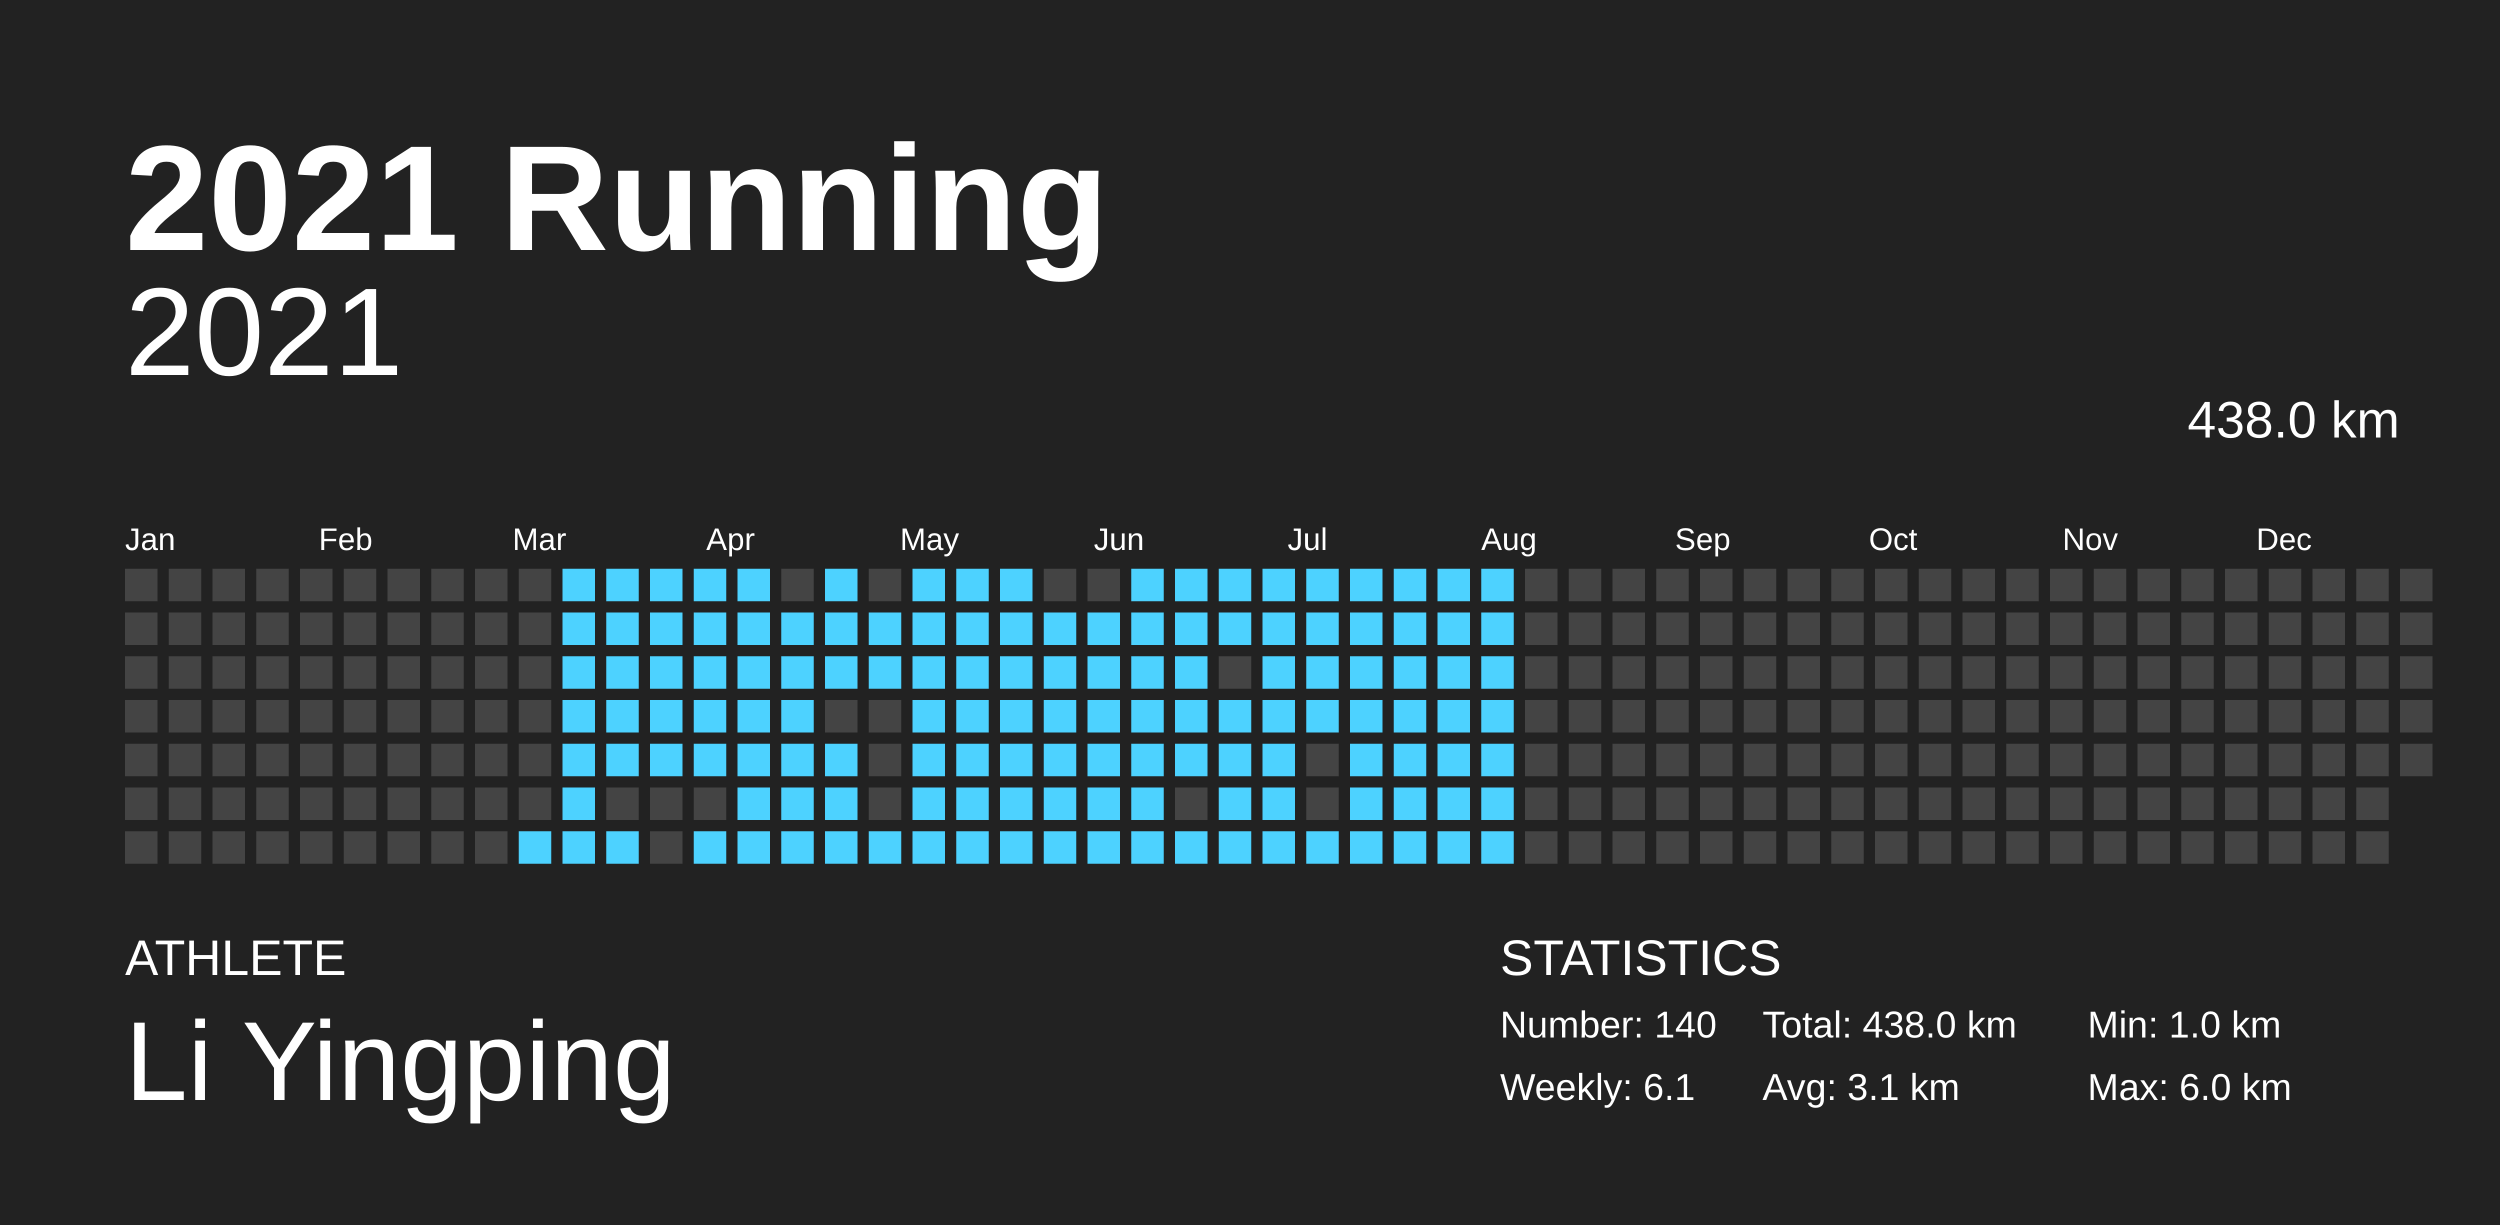
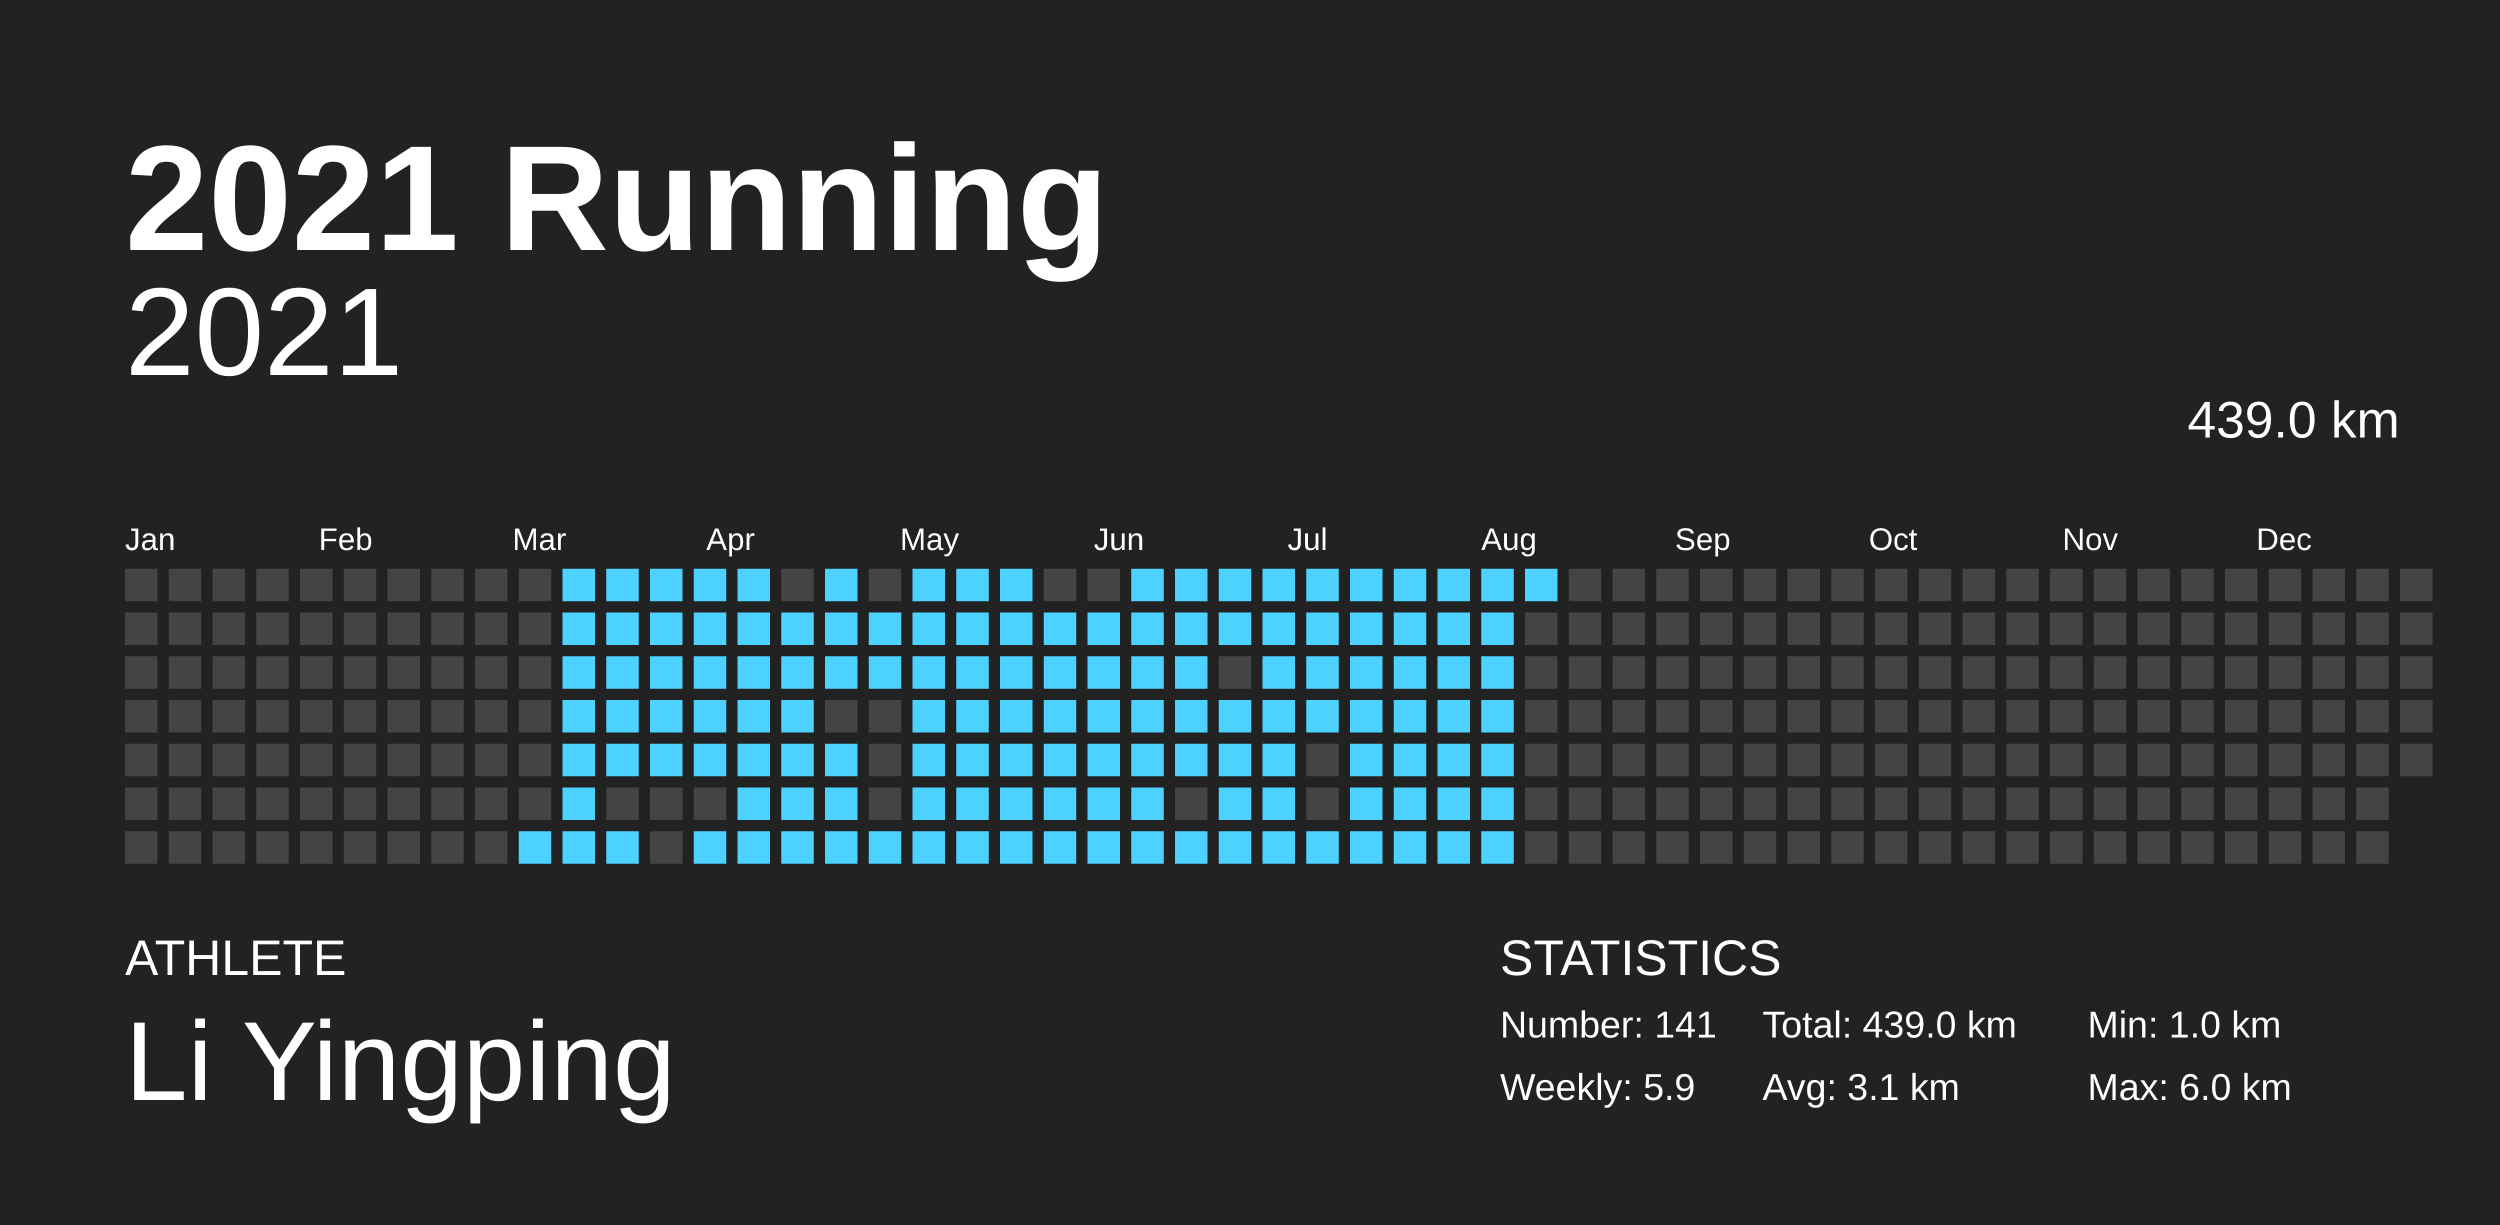
<svg xmlns="http://www.w3.org/2000/svg" baseProfile="full" height="98mm" version="1.1" viewBox="0,0,200,98" width="200mm">
  <defs />
  <rect fill="#222222" height="98" width="200" x="0" y="0" />
  <text fill="#FFFFFF" style="font-size:12px; font-family:Arial; font-weight:bold;" x="10" y="20">2021 Running</text>
  <text fill="#FFFFFF" style="font-size:4px; font-family:Arial" x="10" y="78">ATHLETE</text>
  <text fill="#FFFFFF" style="font-size:9px; font-family:Arial" x="10" y="88">Li Yingping</text>
  <text fill="#FFFFFF" style="font-size:4px; font-family:Arial" x="120" y="78">STATISTICS</text>
-   <text fill="#FFFFFF" style="font-size:3px; font-family:Arial" x="120" y="83">Number: 140</text>
-   <text fill="#FFFFFF" style="font-size:3px; font-family:Arial" x="120" y="88">Weekly: 6.1</text>
-   <text fill="#FFFFFF" style="font-size:3px; font-family:Arial" x="141" y="83">Total: 438.0 km</text>
+   <text fill="#FFFFFF" style="font-size:3px; font-family:Arial" x="120" y="83">Number: 141</text>
+   <text fill="#FFFFFF" style="font-size:3px; font-family:Arial" x="120" y="88">Weekly: 5.9</text>
+   <text fill="#FFFFFF" style="font-size:3px; font-family:Arial" x="141" y="83">Total: 439.0 km</text>
  <text fill="#FFFFFF" style="font-size:3px; font-family:Arial" x="141" y="88">Avg: 3.1 km</text>
  <text fill="#FFFFFF" style="font-size:3px; font-family:Arial" x="167" y="83">Min: 1.0 km</text>
  <text fill="#FFFFFF" style="font-size:3px; font-family:Arial" x="167" y="88">Max: 6.0 km</text>
  <text alignment-baseline="hanging" fill="#FFFFFF" style="font-size:10.0px; font-family:Arial;" x="10" y="30">2021</text>
-   <text alignment-baseline="hanging" fill="#FFFFFF" style="font-size:4.125px; font-family:Arial;" x="175" y="35">438.0 km</text>
+   <text alignment-baseline="hanging" fill="#FFFFFF" style="font-size:4.125px; font-family:Arial;" x="175" y="35">439.0 km</text>
  <text fill="#FFFFFF" style="font-size:2.5px; font-family:Arial" x="10.0" y="44">Jan</text>
  <text fill="#FFFFFF" style="font-size:2.5px; font-family:Arial" x="25.5" y="44">Feb</text>
  <text fill="#FFFFFF" style="font-size:2.5px; font-family:Arial" x="41.0" y="44">Mar</text>
  <text fill="#FFFFFF" style="font-size:2.5px; font-family:Arial" x="56.5" y="44">Apr</text>
  <text fill="#FFFFFF" style="font-size:2.5px; font-family:Arial" x="72.0" y="44">May</text>
  <text fill="#FFFFFF" style="font-size:2.5px; font-family:Arial" x="87.5" y="44">Jun</text>
  <text fill="#FFFFFF" style="font-size:2.5px; font-family:Arial" x="103.0" y="44">Jul</text>
  <text fill="#FFFFFF" style="font-size:2.5px; font-family:Arial" x="118.5" y="44">Aug</text>
  <text fill="#FFFFFF" style="font-size:2.5px; font-family:Arial" x="134.0" y="44">Sep</text>
  <text fill="#FFFFFF" style="font-size:2.5px; font-family:Arial" x="149.5" y="44">Oct</text>
  <text fill="#FFFFFF" style="font-size:2.5px; font-family:Arial" x="165.0" y="44">Nov</text>
  <text fill="#FFFFFF" style="font-size:2.5px; font-family:Arial" x="180.5" y="44">Dec</text>
  <rect fill="#444444" height="2.6" width="2.6" x="10.0" y="45.5" />
  <rect fill="#444444" height="2.6" width="2.6" x="10.0" y="49.0" />
  <rect fill="#444444" height="2.6" width="2.6" x="10.0" y="52.5" />
  <rect fill="#444444" height="2.6" width="2.6" x="10.0" y="56.0" />
  <rect fill="#444444" height="2.6" width="2.6" x="10.0" y="59.5" />
  <rect fill="#444444" height="2.6" width="2.6" x="10.0" y="63.0" />
  <rect fill="#444444" height="2.6" width="2.6" x="10.0" y="66.5" />
  <rect fill="#444444" height="2.6" width="2.6" x="13.5" y="45.5" />
  <rect fill="#444444" height="2.6" width="2.6" x="13.5" y="49.0" />
  <rect fill="#444444" height="2.6" width="2.6" x="13.5" y="52.5" />
  <rect fill="#444444" height="2.6" width="2.6" x="13.5" y="56.0" />
  <rect fill="#444444" height="2.6" width="2.6" x="13.5" y="59.5" />
  <rect fill="#444444" height="2.6" width="2.6" x="13.5" y="63.0" />
  <rect fill="#444444" height="2.6" width="2.6" x="13.5" y="66.5" />
  <rect fill="#444444" height="2.6" width="2.6" x="17.0" y="45.5" />
  <rect fill="#444444" height="2.6" width="2.6" x="17.0" y="49.0" />
  <rect fill="#444444" height="2.6" width="2.6" x="17.0" y="52.5" />
  <rect fill="#444444" height="2.6" width="2.6" x="17.0" y="56.0" />
  <rect fill="#444444" height="2.6" width="2.6" x="17.0" y="59.5" />
  <rect fill="#444444" height="2.6" width="2.6" x="17.0" y="63.0" />
  <rect fill="#444444" height="2.6" width="2.6" x="17.0" y="66.5" />
  <rect fill="#444444" height="2.6" width="2.6" x="20.5" y="45.5" />
  <rect fill="#444444" height="2.6" width="2.6" x="20.5" y="49.0" />
  <rect fill="#444444" height="2.6" width="2.6" x="20.5" y="52.5" />
  <rect fill="#444444" height="2.6" width="2.6" x="20.5" y="56.0" />
  <rect fill="#444444" height="2.6" width="2.6" x="20.5" y="59.5" />
  <rect fill="#444444" height="2.6" width="2.6" x="20.5" y="63.0" />
  <rect fill="#444444" height="2.6" width="2.6" x="20.5" y="66.5" />
  <rect fill="#444444" height="2.6" width="2.6" x="24.0" y="45.5" />
  <rect fill="#444444" height="2.6" width="2.6" x="24.0" y="49.0" />
  <rect fill="#444444" height="2.6" width="2.6" x="24.0" y="52.5" />
  <rect fill="#444444" height="2.6" width="2.6" x="24.0" y="56.0" />
  <rect fill="#444444" height="2.6" width="2.6" x="24.0" y="59.5" />
  <rect fill="#444444" height="2.6" width="2.6" x="24.0" y="63.0" />
  <rect fill="#444444" height="2.6" width="2.6" x="24.0" y="66.5" />
  <rect fill="#444444" height="2.6" width="2.6" x="27.5" y="45.5" />
  <rect fill="#444444" height="2.6" width="2.6" x="27.5" y="49.0" />
  <rect fill="#444444" height="2.6" width="2.6" x="27.5" y="52.5" />
  <rect fill="#444444" height="2.6" width="2.6" x="27.5" y="56.0" />
  <rect fill="#444444" height="2.6" width="2.6" x="27.5" y="59.5" />
  <rect fill="#444444" height="2.6" width="2.6" x="27.5" y="63.0" />
  <rect fill="#444444" height="2.6" width="2.6" x="27.5" y="66.5" />
  <rect fill="#444444" height="2.6" width="2.6" x="31.0" y="45.5" />
  <rect fill="#444444" height="2.6" width="2.6" x="31.0" y="49.0" />
  <rect fill="#444444" height="2.6" width="2.6" x="31.0" y="52.5" />
  <rect fill="#444444" height="2.6" width="2.6" x="31.0" y="56.0" />
  <rect fill="#444444" height="2.6" width="2.6" x="31.0" y="59.5" />
  <rect fill="#444444" height="2.6" width="2.6" x="31.0" y="63.0" />
  <rect fill="#444444" height="2.6" width="2.6" x="31.0" y="66.5" />
  <rect fill="#444444" height="2.6" width="2.6" x="34.5" y="45.5" />
  <rect fill="#444444" height="2.6" width="2.6" x="34.5" y="49.0" />
  <rect fill="#444444" height="2.6" width="2.6" x="34.5" y="52.5" />
  <rect fill="#444444" height="2.6" width="2.6" x="34.5" y="56.0" />
  <rect fill="#444444" height="2.6" width="2.6" x="34.5" y="59.5" />
  <rect fill="#444444" height="2.6" width="2.6" x="34.5" y="63.0" />
  <rect fill="#444444" height="2.6" width="2.6" x="34.5" y="66.5" />
  <rect fill="#444444" height="2.6" width="2.6" x="38.0" y="45.5" />
  <rect fill="#444444" height="2.6" width="2.6" x="38.0" y="49.0" />
  <rect fill="#444444" height="2.6" width="2.6" x="38.0" y="52.5" />
  <rect fill="#444444" height="2.6" width="2.6" x="38.0" y="56.0" />
  <rect fill="#444444" height="2.6" width="2.6" x="38.0" y="59.5" />
  <rect fill="#444444" height="2.6" width="2.6" x="38.0" y="63.0" />
  <rect fill="#444444" height="2.6" width="2.6" x="38.0" y="66.5" />
  <rect fill="#444444" height="2.6" width="2.6" x="41.5" y="45.5" />
  <rect fill="#444444" height="2.6" width="2.6" x="41.5" y="49.0" />
  <rect fill="#444444" height="2.6" width="2.6" x="41.5" y="52.5" />
  <rect fill="#444444" height="2.6" width="2.6" x="41.5" y="56.0" />
  <rect fill="#444444" height="2.6" width="2.6" x="41.5" y="59.5" />
  <rect fill="#444444" height="2.6" width="2.6" x="41.5" y="63.0" />
  <rect fill="#4dd2ff" height="2.6" width="2.6" x="41.5" y="66.5" />
  <rect fill="#4dd2ff" height="2.6" width="2.6" x="45.0" y="45.5" />
  <rect fill="#4dd2ff" height="2.6" width="2.6" x="45.0" y="49.0" />
  <rect fill="#4dd2ff" height="2.6" width="2.6" x="45.0" y="52.5" />
  <rect fill="#4dd2ff" height="2.6" width="2.6" x="45.0" y="56.0" />
  <rect fill="#4dd2ff" height="2.6" width="2.6" x="45.0" y="59.5" />
  <rect fill="#4dd2ff" height="2.6" width="2.6" x="45.0" y="63.0" />
  <rect fill="#4dd2ff" height="2.6" width="2.6" x="45.0" y="66.5" />
  <rect fill="#4dd2ff" height="2.6" width="2.6" x="48.5" y="45.5" />
  <rect fill="#4dd2ff" height="2.6" width="2.6" x="48.5" y="49.0" />
  <rect fill="#4dd2ff" height="2.6" width="2.6" x="48.5" y="52.5" />
  <rect fill="#4dd2ff" height="2.6" width="2.6" x="48.5" y="56.0" />
  <rect fill="#4dd2ff" height="2.6" width="2.6" x="48.5" y="59.5" />
  <rect fill="#444444" height="2.6" width="2.6" x="48.5" y="63.0" />
  <rect fill="#4dd2ff" height="2.6" width="2.6" x="48.5" y="66.5" />
  <rect fill="#4dd2ff" height="2.6" width="2.6" x="52.0" y="45.5" />
  <rect fill="#4dd2ff" height="2.6" width="2.6" x="52.0" y="49.0" />
  <rect fill="#4dd2ff" height="2.6" width="2.6" x="52.0" y="52.5" />
  <rect fill="#4dd2ff" height="2.6" width="2.6" x="52.0" y="56.0" />
  <rect fill="#4dd2ff" height="2.6" width="2.6" x="52.0" y="59.5" />
  <rect fill="#444444" height="2.6" width="2.6" x="52.0" y="63.0" />
  <rect fill="#444444" height="2.6" width="2.6" x="52.0" y="66.5" />
  <rect fill="#4dd2ff" height="2.6" width="2.6" x="55.5" y="45.5" />
  <rect fill="#4dd2ff" height="2.6" width="2.6" x="55.5" y="49.0" />
  <rect fill="#4dd2ff" height="2.6" width="2.6" x="55.5" y="52.5" />
  <rect fill="#4dd2ff" height="2.6" width="2.6" x="55.5" y="56.0" />
  <rect fill="#4dd2ff" height="2.6" width="2.6" x="55.5" y="59.5" />
  <rect fill="#444444" height="2.6" width="2.6" x="55.5" y="63.0" />
  <rect fill="#4dd2ff" height="2.6" width="2.6" x="55.5" y="66.5" />
  <rect fill="#4dd2ff" height="2.6" width="2.6" x="59.0" y="45.5" />
  <rect fill="#4dd2ff" height="2.6" width="2.6" x="59.0" y="49.0" />
  <rect fill="#4dd2ff" height="2.6" width="2.6" x="59.0" y="52.5" />
  <rect fill="#4dd2ff" height="2.6" width="2.6" x="59.0" y="56.0" />
  <rect fill="#4dd2ff" height="2.6" width="2.6" x="59.0" y="59.5" />
  <rect fill="#4dd2ff" height="2.6" width="2.6" x="59.0" y="63.0" />
  <rect fill="#4dd2ff" height="2.6" width="2.6" x="59.0" y="66.5" />
  <rect fill="#444444" height="2.6" width="2.6" x="62.5" y="45.5" />
  <rect fill="#4dd2ff" height="2.6" width="2.6" x="62.5" y="49.0" />
  <rect fill="#4dd2ff" height="2.6" width="2.6" x="62.5" y="52.5" />
  <rect fill="#4dd2ff" height="2.6" width="2.6" x="62.5" y="56.0" />
  <rect fill="#4dd2ff" height="2.6" width="2.6" x="62.5" y="59.5" />
  <rect fill="#4dd2ff" height="2.6" width="2.6" x="62.5" y="63.0" />
  <rect fill="#4dd2ff" height="2.6" width="2.6" x="62.5" y="66.5" />
  <rect fill="#4dd2ff" height="2.6" width="2.6" x="66.0" y="45.5" />
  <rect fill="#4dd2ff" height="2.6" width="2.6" x="66.0" y="49.0" />
  <rect fill="#4dd2ff" height="2.6" width="2.6" x="66.0" y="52.5" />
  <rect fill="#444444" height="2.6" width="2.6" x="66.0" y="56.0" />
  <rect fill="#4dd2ff" height="2.6" width="2.6" x="66.0" y="59.5" />
  <rect fill="#4dd2ff" height="2.6" width="2.6" x="66.0" y="63.0" />
  <rect fill="#4dd2ff" height="2.6" width="2.6" x="66.0" y="66.5" />
  <rect fill="#444444" height="2.6" width="2.6" x="69.5" y="45.5" />
  <rect fill="#4dd2ff" height="2.6" width="2.6" x="69.5" y="49.0" />
  <rect fill="#4dd2ff" height="2.6" width="2.6" x="69.5" y="52.5" />
  <rect fill="#444444" height="2.6" width="2.6" x="69.5" y="56.0" />
  <rect fill="#444444" height="2.6" width="2.6" x="69.5" y="59.5" />
  <rect fill="#444444" height="2.6" width="2.6" x="69.5" y="63.0" />
  <rect fill="#4dd2ff" height="2.6" width="2.6" x="69.5" y="66.5" />
  <rect fill="#4dd2ff" height="2.6" width="2.6" x="73.0" y="45.5" />
  <rect fill="#4dd2ff" height="2.6" width="2.6" x="73.0" y="49.0" />
  <rect fill="#4dd2ff" height="2.6" width="2.6" x="73.0" y="52.5" />
  <rect fill="#4dd2ff" height="2.6" width="2.6" x="73.0" y="56.0" />
  <rect fill="#4dd2ff" height="2.6" width="2.6" x="73.0" y="59.5" />
  <rect fill="#4dd2ff" height="2.6" width="2.6" x="73.0" y="63.0" />
  <rect fill="#4dd2ff" height="2.6" width="2.6" x="73.0" y="66.5" />
  <rect fill="#4dd2ff" height="2.6" width="2.6" x="76.5" y="45.5" />
  <rect fill="#4dd2ff" height="2.6" width="2.6" x="76.5" y="49.0" />
  <rect fill="#4dd2ff" height="2.6" width="2.6" x="76.5" y="52.5" />
  <rect fill="#4dd2ff" height="2.6" width="2.6" x="76.5" y="56.0" />
  <rect fill="#4dd2ff" height="2.6" width="2.6" x="76.5" y="59.5" />
  <rect fill="#4dd2ff" height="2.6" width="2.6" x="76.5" y="63.0" />
  <rect fill="#4dd2ff" height="2.6" width="2.6" x="76.5" y="66.5" />
  <rect fill="#4dd2ff" height="2.6" width="2.6" x="80.0" y="45.5" />
  <rect fill="#4dd2ff" height="2.6" width="2.6" x="80.0" y="49.0" />
  <rect fill="#4dd2ff" height="2.6" width="2.6" x="80.0" y="52.5" />
  <rect fill="#4dd2ff" height="2.6" width="2.6" x="80.0" y="56.0" />
  <rect fill="#4dd2ff" height="2.6" width="2.6" x="80.0" y="59.5" />
  <rect fill="#4dd2ff" height="2.6" width="2.6" x="80.0" y="63.0" />
  <rect fill="#4dd2ff" height="2.6" width="2.6" x="80.0" y="66.5" />
  <rect fill="#444444" height="2.6" width="2.6" x="83.5" y="45.5" />
  <rect fill="#4dd2ff" height="2.6" width="2.6" x="83.5" y="49.0" />
  <rect fill="#4dd2ff" height="2.6" width="2.6" x="83.5" y="52.5" />
  <rect fill="#4dd2ff" height="2.6" width="2.6" x="83.5" y="56.0" />
  <rect fill="#4dd2ff" height="2.6" width="2.6" x="83.5" y="59.5" />
  <rect fill="#4dd2ff" height="2.6" width="2.6" x="83.5" y="63.0" />
  <rect fill="#4dd2ff" height="2.6" width="2.6" x="83.5" y="66.5" />
  <rect fill="#444444" height="2.6" width="2.6" x="87.0" y="45.5" />
  <rect fill="#4dd2ff" height="2.6" width="2.6" x="87.0" y="49.0" />
  <rect fill="#4dd2ff" height="2.6" width="2.6" x="87.0" y="52.5" />
  <rect fill="#4dd2ff" height="2.6" width="2.6" x="87.0" y="56.0" />
  <rect fill="#4dd2ff" height="2.6" width="2.6" x="87.0" y="59.5" />
  <rect fill="#4dd2ff" height="2.6" width="2.6" x="87.0" y="63.0" />
  <rect fill="#4dd2ff" height="2.6" width="2.6" x="87.0" y="66.5" />
  <rect fill="#4dd2ff" height="2.6" width="2.6" x="90.5" y="45.5" />
  <rect fill="#4dd2ff" height="2.6" width="2.6" x="90.5" y="49.0" />
  <rect fill="#4dd2ff" height="2.6" width="2.6" x="90.5" y="52.5" />
  <rect fill="#4dd2ff" height="2.6" width="2.6" x="90.5" y="56.0" />
  <rect fill="#4dd2ff" height="2.6" width="2.6" x="90.5" y="59.5" />
  <rect fill="#4dd2ff" height="2.6" width="2.6" x="90.5" y="63.0" />
  <rect fill="#4dd2ff" height="2.6" width="2.6" x="90.5" y="66.5" />
  <rect fill="#4dd2ff" height="2.6" width="2.6" x="94.0" y="45.5" />
  <rect fill="#4dd2ff" height="2.6" width="2.6" x="94.0" y="49.0" />
  <rect fill="#4dd2ff" height="2.6" width="2.6" x="94.0" y="52.5" />
  <rect fill="#4dd2ff" height="2.6" width="2.6" x="94.0" y="56.0" />
  <rect fill="#4dd2ff" height="2.6" width="2.6" x="94.0" y="59.5" />
  <rect fill="#444444" height="2.6" width="2.6" x="94.0" y="63.0" />
  <rect fill="#4dd2ff" height="2.6" width="2.6" x="94.0" y="66.5" />
  <rect fill="#4dd2ff" height="2.6" width="2.6" x="97.5" y="45.5" />
  <rect fill="#4dd2ff" height="2.6" width="2.6" x="97.5" y="49.0" />
  <rect fill="#444444" height="2.6" width="2.6" x="97.5" y="52.5" />
  <rect fill="#4dd2ff" height="2.6" width="2.6" x="97.5" y="56.0" />
  <rect fill="#4dd2ff" height="2.6" width="2.6" x="97.5" y="59.5" />
  <rect fill="#4dd2ff" height="2.6" width="2.6" x="97.5" y="63.0" />
  <rect fill="#4dd2ff" height="2.6" width="2.6" x="97.5" y="66.5" />
  <rect fill="#4dd2ff" height="2.6" width="2.6" x="101.0" y="45.5" />
  <rect fill="#4dd2ff" height="2.6" width="2.6" x="101.0" y="49.0" />
  <rect fill="#4dd2ff" height="2.6" width="2.6" x="101.0" y="52.5" />
  <rect fill="#4dd2ff" height="2.6" width="2.6" x="101.0" y="56.0" />
  <rect fill="#4dd2ff" height="2.6" width="2.6" x="101.0" y="59.5" />
  <rect fill="#4dd2ff" height="2.6" width="2.6" x="101.0" y="63.0" />
  <rect fill="#4dd2ff" height="2.6" width="2.6" x="101.0" y="66.5" />
  <rect fill="#4dd2ff" height="2.6" width="2.6" x="104.5" y="45.5" />
  <rect fill="#4dd2ff" height="2.6" width="2.6" x="104.5" y="49.0" />
  <rect fill="#4dd2ff" height="2.6" width="2.6" x="104.5" y="52.5" />
  <rect fill="#4dd2ff" height="2.6" width="2.6" x="104.5" y="56.0" />
  <rect fill="#444444" height="2.6" width="2.6" x="104.5" y="59.5" />
  <rect fill="#444444" height="2.6" width="2.6" x="104.5" y="63.0" />
  <rect fill="#4dd2ff" height="2.6" width="2.6" x="104.5" y="66.5" />
  <rect fill="#4dd2ff" height="2.6" width="2.6" x="108.0" y="45.5" />
  <rect fill="#4dd2ff" height="2.6" width="2.6" x="108.0" y="49.0" />
  <rect fill="#4dd2ff" height="2.6" width="2.6" x="108.0" y="52.5" />
  <rect fill="#4dd2ff" height="2.6" width="2.6" x="108.0" y="56.0" />
  <rect fill="#4dd2ff" height="2.6" width="2.6" x="108.0" y="59.5" />
  <rect fill="#4dd2ff" height="2.6" width="2.6" x="108.0" y="63.0" />
  <rect fill="#4dd2ff" height="2.6" width="2.6" x="108.0" y="66.5" />
  <rect fill="#4dd2ff" height="2.6" width="2.6" x="111.5" y="45.5" />
  <rect fill="#4dd2ff" height="2.6" width="2.6" x="111.5" y="49.0" />
  <rect fill="#4dd2ff" height="2.6" width="2.6" x="111.5" y="52.5" />
  <rect fill="#4dd2ff" height="2.6" width="2.6" x="111.5" y="56.0" />
  <rect fill="#4dd2ff" height="2.6" width="2.6" x="111.5" y="59.5" />
  <rect fill="#4dd2ff" height="2.6" width="2.6" x="111.5" y="63.0" />
  <rect fill="#4dd2ff" height="2.6" width="2.6" x="111.5" y="66.5" />
  <rect fill="#4dd2ff" height="2.6" width="2.6" x="115.0" y="45.5" />
  <rect fill="#4dd2ff" height="2.6" width="2.6" x="115.0" y="49.0" />
  <rect fill="#4dd2ff" height="2.6" width="2.6" x="115.0" y="52.5" />
  <rect fill="#4dd2ff" height="2.6" width="2.6" x="115.0" y="56.0" />
  <rect fill="#4dd2ff" height="2.6" width="2.6" x="115.0" y="59.5" />
  <rect fill="#4dd2ff" height="2.6" width="2.6" x="115.0" y="63.0" />
  <rect fill="#4dd2ff" height="2.6" width="2.6" x="115.0" y="66.5" />
  <rect fill="#4dd2ff" height="2.6" width="2.6" x="118.5" y="45.5" />
  <rect fill="#4dd2ff" height="2.6" width="2.6" x="118.5" y="49.0" />
  <rect fill="#4dd2ff" height="2.6" width="2.6" x="118.5" y="52.5" />
  <rect fill="#4dd2ff" height="2.6" width="2.6" x="118.5" y="56.0" />
  <rect fill="#4dd2ff" height="2.6" width="2.6" x="118.5" y="59.5" />
  <rect fill="#4dd2ff" height="2.6" width="2.6" x="118.5" y="63.0" />
  <rect fill="#4dd2ff" height="2.6" width="2.6" x="118.5" y="66.5" />
-   <rect fill="#444444" height="2.6" width="2.6" x="122.0" y="45.5" />
+   <rect fill="#4dd2ff" height="2.6" width="2.6" x="122.0" y="45.5" />
  <rect fill="#444444" height="2.6" width="2.6" x="122.0" y="49.0" />
  <rect fill="#444444" height="2.6" width="2.6" x="122.0" y="52.5" />
  <rect fill="#444444" height="2.6" width="2.6" x="122.0" y="56.0" />
  <rect fill="#444444" height="2.6" width="2.6" x="122.0" y="59.5" />
  <rect fill="#444444" height="2.6" width="2.6" x="122.0" y="63.0" />
  <rect fill="#444444" height="2.6" width="2.6" x="122.0" y="66.5" />
  <rect fill="#444444" height="2.6" width="2.6" x="125.5" y="45.5" />
  <rect fill="#444444" height="2.6" width="2.6" x="125.5" y="49.0" />
  <rect fill="#444444" height="2.6" width="2.6" x="125.5" y="52.5" />
  <rect fill="#444444" height="2.6" width="2.6" x="125.5" y="56.0" />
  <rect fill="#444444" height="2.6" width="2.6" x="125.5" y="59.5" />
  <rect fill="#444444" height="2.6" width="2.6" x="125.5" y="63.0" />
  <rect fill="#444444" height="2.6" width="2.6" x="125.5" y="66.5" />
  <rect fill="#444444" height="2.6" width="2.6" x="129.0" y="45.5" />
  <rect fill="#444444" height="2.6" width="2.6" x="129.0" y="49.0" />
  <rect fill="#444444" height="2.6" width="2.6" x="129.0" y="52.5" />
  <rect fill="#444444" height="2.6" width="2.6" x="129.0" y="56.0" />
  <rect fill="#444444" height="2.6" width="2.6" x="129.0" y="59.5" />
  <rect fill="#444444" height="2.6" width="2.6" x="129.0" y="63.0" />
  <rect fill="#444444" height="2.6" width="2.6" x="129.0" y="66.5" />
  <rect fill="#444444" height="2.6" width="2.6" x="132.5" y="45.5" />
  <rect fill="#444444" height="2.6" width="2.6" x="132.5" y="49.0" />
  <rect fill="#444444" height="2.6" width="2.6" x="132.5" y="52.5" />
  <rect fill="#444444" height="2.6" width="2.6" x="132.5" y="56.0" />
  <rect fill="#444444" height="2.6" width="2.6" x="132.5" y="59.5" />
  <rect fill="#444444" height="2.6" width="2.6" x="132.5" y="63.0" />
  <rect fill="#444444" height="2.6" width="2.6" x="132.5" y="66.5" />
  <rect fill="#444444" height="2.6" width="2.6" x="136.0" y="45.5" />
  <rect fill="#444444" height="2.6" width="2.6" x="136.0" y="49.0" />
  <rect fill="#444444" height="2.6" width="2.6" x="136.0" y="52.5" />
  <rect fill="#444444" height="2.6" width="2.6" x="136.0" y="56.0" />
  <rect fill="#444444" height="2.6" width="2.6" x="136.0" y="59.5" />
  <rect fill="#444444" height="2.6" width="2.6" x="136.0" y="63.0" />
  <rect fill="#444444" height="2.6" width="2.6" x="136.0" y="66.5" />
  <rect fill="#444444" height="2.6" width="2.6" x="139.5" y="45.5" />
  <rect fill="#444444" height="2.6" width="2.6" x="139.5" y="49.0" />
  <rect fill="#444444" height="2.6" width="2.6" x="139.5" y="52.5" />
  <rect fill="#444444" height="2.6" width="2.6" x="139.5" y="56.0" />
  <rect fill="#444444" height="2.6" width="2.6" x="139.5" y="59.5" />
  <rect fill="#444444" height="2.6" width="2.6" x="139.5" y="63.0" />
  <rect fill="#444444" height="2.6" width="2.6" x="139.5" y="66.5" />
  <rect fill="#444444" height="2.6" width="2.6" x="143.0" y="45.5" />
  <rect fill="#444444" height="2.6" width="2.6" x="143.0" y="49.0" />
  <rect fill="#444444" height="2.6" width="2.6" x="143.0" y="52.5" />
  <rect fill="#444444" height="2.6" width="2.6" x="143.0" y="56.0" />
  <rect fill="#444444" height="2.6" width="2.6" x="143.0" y="59.5" />
  <rect fill="#444444" height="2.6" width="2.6" x="143.0" y="63.0" />
  <rect fill="#444444" height="2.6" width="2.6" x="143.0" y="66.5" />
  <rect fill="#444444" height="2.6" width="2.6" x="146.5" y="45.5" />
  <rect fill="#444444" height="2.6" width="2.6" x="146.5" y="49.0" />
  <rect fill="#444444" height="2.6" width="2.6" x="146.5" y="52.5" />
  <rect fill="#444444" height="2.6" width="2.6" x="146.5" y="56.0" />
  <rect fill="#444444" height="2.6" width="2.6" x="146.5" y="59.5" />
  <rect fill="#444444" height="2.6" width="2.6" x="146.5" y="63.0" />
  <rect fill="#444444" height="2.6" width="2.6" x="146.5" y="66.5" />
  <rect fill="#444444" height="2.6" width="2.6" x="150.0" y="45.5" />
  <rect fill="#444444" height="2.6" width="2.6" x="150.0" y="49.0" />
  <rect fill="#444444" height="2.6" width="2.6" x="150.0" y="52.5" />
  <rect fill="#444444" height="2.6" width="2.6" x="150.0" y="56.0" />
  <rect fill="#444444" height="2.6" width="2.6" x="150.0" y="59.5" />
  <rect fill="#444444" height="2.6" width="2.6" x="150.0" y="63.0" />
  <rect fill="#444444" height="2.6" width="2.6" x="150.0" y="66.5" />
  <rect fill="#444444" height="2.6" width="2.6" x="153.5" y="45.5" />
  <rect fill="#444444" height="2.6" width="2.6" x="153.5" y="49.0" />
  <rect fill="#444444" height="2.6" width="2.6" x="153.5" y="52.5" />
  <rect fill="#444444" height="2.6" width="2.6" x="153.5" y="56.0" />
  <rect fill="#444444" height="2.6" width="2.6" x="153.5" y="59.5" />
  <rect fill="#444444" height="2.6" width="2.6" x="153.5" y="63.0" />
  <rect fill="#444444" height="2.6" width="2.6" x="153.5" y="66.5" />
  <rect fill="#444444" height="2.6" width="2.6" x="157.0" y="45.5" />
  <rect fill="#444444" height="2.6" width="2.6" x="157.0" y="49.0" />
  <rect fill="#444444" height="2.6" width="2.6" x="157.0" y="52.5" />
  <rect fill="#444444" height="2.6" width="2.6" x="157.0" y="56.0" />
  <rect fill="#444444" height="2.6" width="2.6" x="157.0" y="59.5" />
  <rect fill="#444444" height="2.6" width="2.6" x="157.0" y="63.0" />
  <rect fill="#444444" height="2.6" width="2.6" x="157.0" y="66.5" />
  <rect fill="#444444" height="2.6" width="2.6" x="160.5" y="45.5" />
  <rect fill="#444444" height="2.6" width="2.6" x="160.5" y="49.0" />
  <rect fill="#444444" height="2.6" width="2.6" x="160.5" y="52.5" />
  <rect fill="#444444" height="2.6" width="2.6" x="160.5" y="56.0" />
  <rect fill="#444444" height="2.6" width="2.6" x="160.5" y="59.5" />
  <rect fill="#444444" height="2.6" width="2.6" x="160.5" y="63.0" />
  <rect fill="#444444" height="2.6" width="2.6" x="160.5" y="66.5" />
  <rect fill="#444444" height="2.6" width="2.6" x="164.0" y="45.5" />
  <rect fill="#444444" height="2.6" width="2.6" x="164.0" y="49.0" />
  <rect fill="#444444" height="2.6" width="2.6" x="164.0" y="52.5" />
  <rect fill="#444444" height="2.6" width="2.6" x="164.0" y="56.0" />
  <rect fill="#444444" height="2.6" width="2.6" x="164.0" y="59.5" />
  <rect fill="#444444" height="2.6" width="2.6" x="164.0" y="63.0" />
  <rect fill="#444444" height="2.6" width="2.6" x="164.0" y="66.5" />
  <rect fill="#444444" height="2.6" width="2.6" x="167.5" y="45.5" />
  <rect fill="#444444" height="2.6" width="2.6" x="167.5" y="49.0" />
  <rect fill="#444444" height="2.6" width="2.6" x="167.5" y="52.5" />
  <rect fill="#444444" height="2.6" width="2.6" x="167.5" y="56.0" />
  <rect fill="#444444" height="2.6" width="2.6" x="167.5" y="59.5" />
  <rect fill="#444444" height="2.6" width="2.6" x="167.5" y="63.0" />
  <rect fill="#444444" height="2.6" width="2.6" x="167.5" y="66.5" />
  <rect fill="#444444" height="2.6" width="2.6" x="171.0" y="45.5" />
  <rect fill="#444444" height="2.6" width="2.6" x="171.0" y="49.0" />
  <rect fill="#444444" height="2.6" width="2.6" x="171.0" y="52.5" />
  <rect fill="#444444" height="2.6" width="2.6" x="171.0" y="56.0" />
  <rect fill="#444444" height="2.6" width="2.6" x="171.0" y="59.5" />
  <rect fill="#444444" height="2.6" width="2.6" x="171.0" y="63.0" />
  <rect fill="#444444" height="2.6" width="2.6" x="171.0" y="66.5" />
  <rect fill="#444444" height="2.6" width="2.6" x="174.5" y="45.5" />
  <rect fill="#444444" height="2.6" width="2.6" x="174.5" y="49.0" />
  <rect fill="#444444" height="2.6" width="2.6" x="174.5" y="52.5" />
  <rect fill="#444444" height="2.6" width="2.6" x="174.5" y="56.0" />
  <rect fill="#444444" height="2.6" width="2.6" x="174.5" y="59.5" />
  <rect fill="#444444" height="2.6" width="2.6" x="174.5" y="63.0" />
  <rect fill="#444444" height="2.6" width="2.6" x="174.5" y="66.5" />
  <rect fill="#444444" height="2.6" width="2.6" x="178.0" y="45.5" />
  <rect fill="#444444" height="2.6" width="2.6" x="178.0" y="49.0" />
  <rect fill="#444444" height="2.6" width="2.6" x="178.0" y="52.5" />
  <rect fill="#444444" height="2.6" width="2.6" x="178.0" y="56.0" />
  <rect fill="#444444" height="2.6" width="2.6" x="178.0" y="59.5" />
  <rect fill="#444444" height="2.6" width="2.6" x="178.0" y="63.0" />
  <rect fill="#444444" height="2.6" width="2.6" x="178.0" y="66.5" />
  <rect fill="#444444" height="2.6" width="2.6" x="181.5" y="45.5" />
  <rect fill="#444444" height="2.6" width="2.6" x="181.5" y="49.0" />
  <rect fill="#444444" height="2.6" width="2.6" x="181.5" y="52.5" />
  <rect fill="#444444" height="2.6" width="2.6" x="181.5" y="56.0" />
  <rect fill="#444444" height="2.6" width="2.6" x="181.5" y="59.5" />
  <rect fill="#444444" height="2.6" width="2.6" x="181.5" y="63.0" />
  <rect fill="#444444" height="2.6" width="2.6" x="181.5" y="66.5" />
  <rect fill="#444444" height="2.6" width="2.6" x="185.0" y="45.5" />
  <rect fill="#444444" height="2.6" width="2.6" x="185.0" y="49.0" />
  <rect fill="#444444" height="2.6" width="2.6" x="185.0" y="52.5" />
  <rect fill="#444444" height="2.6" width="2.6" x="185.0" y="56.0" />
  <rect fill="#444444" height="2.6" width="2.6" x="185.0" y="59.5" />
  <rect fill="#444444" height="2.6" width="2.6" x="185.0" y="63.0" />
  <rect fill="#444444" height="2.6" width="2.6" x="185.0" y="66.5" />
  <rect fill="#444444" height="2.6" width="2.6" x="188.5" y="45.5" />
  <rect fill="#444444" height="2.6" width="2.6" x="188.5" y="49.0" />
  <rect fill="#444444" height="2.6" width="2.6" x="188.5" y="52.5" />
  <rect fill="#444444" height="2.6" width="2.6" x="188.5" y="56.0" />
  <rect fill="#444444" height="2.6" width="2.6" x="188.5" y="59.5" />
  <rect fill="#444444" height="2.6" width="2.6" x="188.5" y="63.0" />
  <rect fill="#444444" height="2.6" width="2.6" x="188.5" y="66.5" />
  <rect fill="#444444" height="2.6" width="2.6" x="192.0" y="45.5" />
  <rect fill="#444444" height="2.6" width="2.6" x="192.0" y="49.0" />
  <rect fill="#444444" height="2.6" width="2.6" x="192.0" y="52.5" />
  <rect fill="#444444" height="2.6" width="2.6" x="192.0" y="56.0" />
  <rect fill="#444444" height="2.6" width="2.6" x="192.0" y="59.5" />
</svg>
